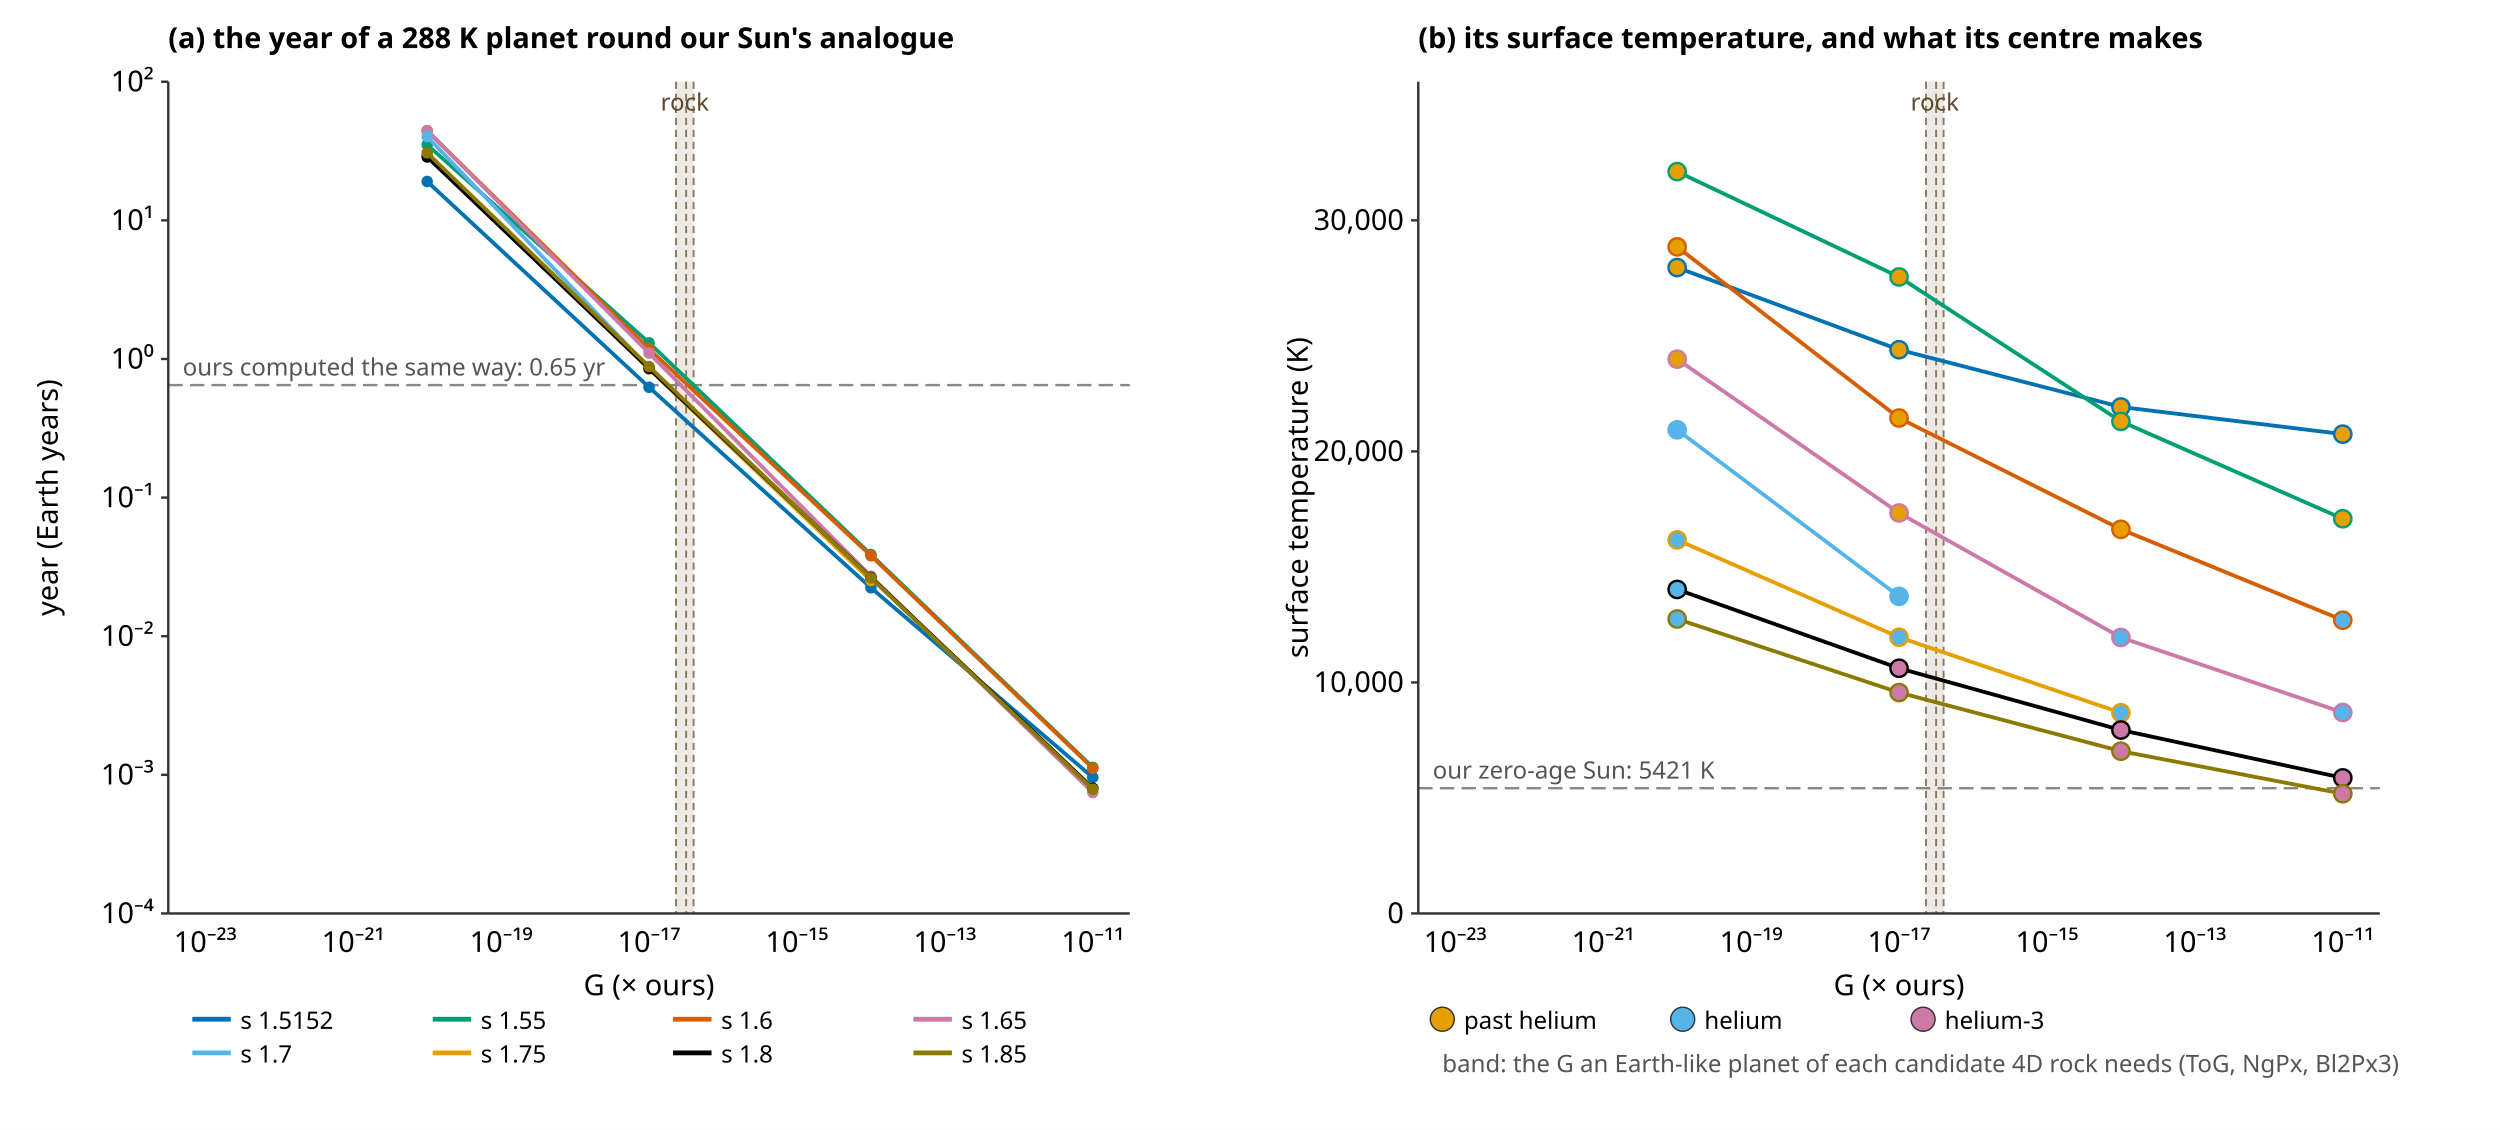
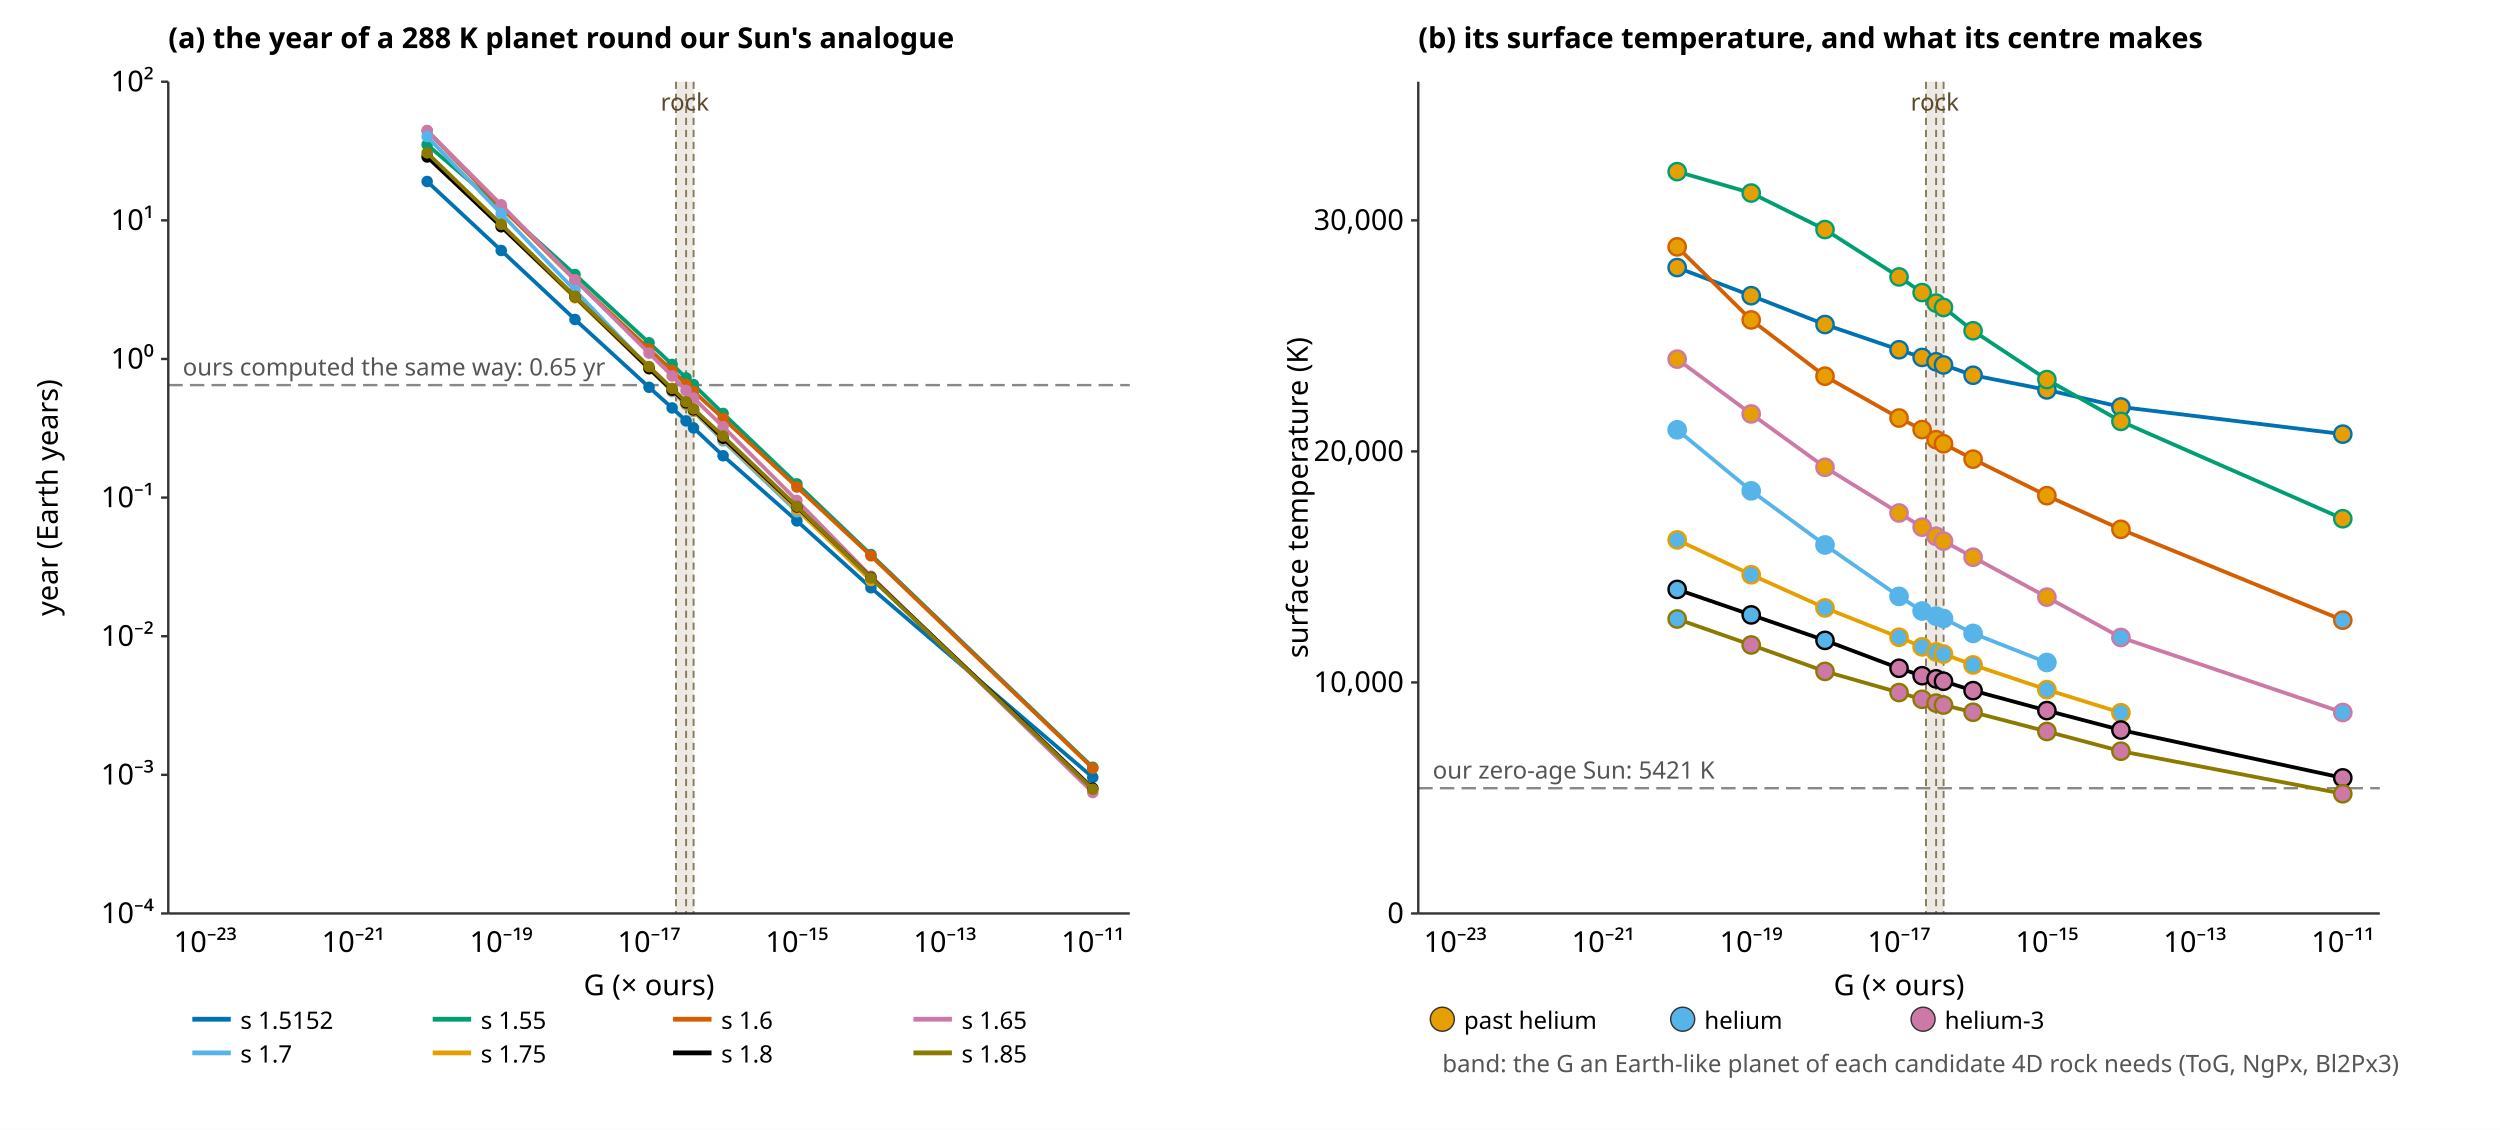
<svg xmlns="http://www.w3.org/2000/svg" viewBox="0 0 1040 470" font-family="system-ui, sans-serif" font-size="12">
  <rect width="1040" height="470" fill="#fff" />
  <text x="70" y="20" font-weight="600">(a) the year of a 288 K planet round our Sun's analogue</text>
  <rect x="281.209" y="34" width="7.333" height="346" fill="#8a7a5a" opacity="0.16" />
  <line x1="288.541" x2="288.541" y1="34" y2="380" stroke="#8a7a5a" stroke-width="0.8" stroke-dasharray="3 2" />
  <line x1="285.424" x2="285.424" y1="34" y2="380" stroke="#8a7a5a" stroke-width="0.8" stroke-dasharray="3 2" />
  <line x1="281.209" x2="281.209" y1="34" y2="380" stroke="#8a7a5a" stroke-width="0.8" stroke-dasharray="3 2" />
  <text x="284.875" y="46" text-anchor="middle" font-size="10" fill="#5a4a2a">rock</text>
  <line x1="70" x2="470" y1="160.206" y2="160.206" stroke="#888" stroke-dasharray="6 3" />
  <text x="76" y="156.206" font-size="10" fill="#555">ours computed the same way: 0.65 yr</text>
-   <polyline fill="none" stroke="#0072B2" stroke-width="1.6" points="177.7,75.5 270.0,161.1 362.3,244.5 454.6,323.4" />
+   <polyline fill="none" stroke="#0072B2" stroke-width="1.6" points="177.7,75.5 208.5,104.2 239.2,132.9 270.0,161.1 279.6,169.7 285.4,175.1 288.5,178.0 300.8,189.6 331.5,216.7 362.3,244.5 454.6,323.4" />
  <circle cx="177.7" cy="75.5" r="2.4" fill="#0072B2" />
+   <circle cx="208.5" cy="104.2" r="2.4" fill="#0072B2" />
+   <circle cx="239.2" cy="132.9" r="2.4" fill="#0072B2" />
  <circle cx="270.0" cy="161.1" r="2.4" fill="#0072B2" />
+   <circle cx="279.6" cy="169.7" r="2.4" fill="#0072B2" />
+   <circle cx="285.4" cy="175.1" r="2.4" fill="#0072B2" />
+   <circle cx="288.5" cy="178.0" r="2.4" fill="#0072B2" />
+   <circle cx="300.8" cy="189.6" r="2.4" fill="#0072B2" />
+   <circle cx="331.5" cy="216.7" r="2.4" fill="#0072B2" />
  <circle cx="362.3" cy="244.5" r="2.4" fill="#0072B2" />
  <circle cx="454.6" cy="323.4" r="2.4" fill="#0072B2" />
-   <polyline fill="none" stroke="#009E73" stroke-width="1.6" points="177.7,60.2 270.0,142.6 362.3,230.7 454.6,319.2" />
+   <polyline fill="none" stroke="#009E73" stroke-width="1.6" points="177.7,60.2 208.5,86.6 239.2,114.2 270.0,142.6 279.6,151.6 285.4,157.2 288.5,160.0 300.8,172.0 331.5,201.3 362.3,230.7 454.6,319.2" />
  <circle cx="177.7" cy="60.2" r="2.4" fill="#009E73" />
+   <circle cx="208.5" cy="86.6" r="2.4" fill="#009E73" />
+   <circle cx="239.2" cy="114.2" r="2.4" fill="#009E73" />
  <circle cx="270.0" cy="142.6" r="2.4" fill="#009E73" />
+   <circle cx="279.6" cy="151.6" r="2.4" fill="#009E73" />
+   <circle cx="285.4" cy="157.2" r="2.4" fill="#009E73" />
+   <circle cx="288.5" cy="160.0" r="2.4" fill="#009E73" />
+   <circle cx="300.8" cy="172.0" r="2.4" fill="#009E73" />
+   <circle cx="331.5" cy="201.3" r="2.4" fill="#009E73" />
  <circle cx="362.3" cy="230.7" r="2.4" fill="#009E73" />
  <circle cx="454.6" cy="319.2" r="2.4" fill="#009E73" />
-   <polyline fill="none" stroke="#D55E00" stroke-width="1.6" points="177.7,54.4 270.0,145.2 362.3,231.2 454.6,319.6" />
+   <polyline fill="none" stroke="#D55E00" stroke-width="1.6" points="177.7,54.4 208.5,86.2 239.2,116.5 270.0,145.2 279.6,154.1 285.4,159.9 288.5,162.8 300.8,174.0 331.5,202.6 362.3,231.2 454.6,319.6" />
  <circle cx="177.7" cy="54.4" r="2.4" fill="#D55E00" />
+   <circle cx="208.5" cy="86.2" r="2.4" fill="#D55E00" />
+   <circle cx="239.2" cy="116.5" r="2.4" fill="#D55E00" />
  <circle cx="270.0" cy="145.2" r="2.4" fill="#D55E00" />
+   <circle cx="279.6" cy="154.1" r="2.4" fill="#D55E00" />
+   <circle cx="285.4" cy="159.9" r="2.4" fill="#D55E00" />
+   <circle cx="288.5" cy="162.8" r="2.4" fill="#D55E00" />
+   <circle cx="300.8" cy="174.0" r="2.4" fill="#D55E00" />
+   <circle cx="331.5" cy="202.6" r="2.4" fill="#D55E00" />
  <circle cx="362.3" cy="231.2" r="2.4" fill="#D55E00" />
  <circle cx="454.6" cy="319.6" r="2.4" fill="#D55E00" />
-   <polyline fill="none" stroke="#CC79A7" stroke-width="1.6" points="177.7,54.3 270.0,146.9 362.3,239.7 454.6,329.7" />
+   <polyline fill="none" stroke="#CC79A7" stroke-width="1.6" points="177.7,54.3 208.5,85.2 239.2,116.4 270.0,146.9 279.6,156.4 285.4,162.4 288.5,165.6 300.8,177.5 331.5,208.2 362.3,239.7 454.6,329.7" />
  <circle cx="177.7" cy="54.3" r="2.4" fill="#CC79A7" />
+   <circle cx="208.5" cy="85.2" r="2.4" fill="#CC79A7" />
+   <circle cx="239.2" cy="116.4" r="2.4" fill="#CC79A7" />
  <circle cx="270.0" cy="146.9" r="2.4" fill="#CC79A7" />
+   <circle cx="279.6" cy="156.4" r="2.4" fill="#CC79A7" />
+   <circle cx="285.4" cy="162.4" r="2.4" fill="#CC79A7" />
+   <circle cx="288.5" cy="165.6" r="2.4" fill="#CC79A7" />
+   <circle cx="300.8" cy="177.5" r="2.4" fill="#CC79A7" />
+   <circle cx="331.5" cy="208.2" r="2.4" fill="#CC79A7" />
  <circle cx="362.3" cy="239.7" r="2.4" fill="#CC79A7" />
  <circle cx="454.6" cy="329.7" r="2.4" fill="#CC79A7" />
-   <polyline fill="none" stroke="#56B4E9" stroke-width="1.6" points="177.7,56.8 270.0,153.0" />
+   <polyline fill="none" stroke="#56B4E9" stroke-width="1.6" points="177.7,56.8 208.5,88.9 239.2,120.8 270.0,153.0 279.6,162.9 285.4,168.3 288.5,171.2 300.8,183.4 331.5,212.9" />
  <circle cx="177.7" cy="56.8" r="2.4" fill="#56B4E9" />
+   <circle cx="208.5" cy="88.9" r="2.4" fill="#56B4E9" />
+   <circle cx="239.2" cy="120.8" r="2.4" fill="#56B4E9" />
  <circle cx="270.0" cy="153.0" r="2.4" fill="#56B4E9" />
-   <polyline fill="none" stroke="#E69F00" stroke-width="1.6" points="177.7,64.6 270.0,153.5 362.3,241.5" />
+   <circle cx="279.6" cy="162.9" r="2.4" fill="#56B4E9" />
+   <circle cx="285.4" cy="168.3" r="2.4" fill="#56B4E9" />
+   <circle cx="288.5" cy="171.2" r="2.4" fill="#56B4E9" />
+   <circle cx="300.8" cy="183.4" r="2.4" fill="#56B4E9" />
+   <circle cx="331.5" cy="212.9" r="2.4" fill="#56B4E9" />
+   <polyline fill="none" stroke="#E69F00" stroke-width="1.6" points="177.7,64.6 208.5,94.3 239.2,123.9 270.0,153.5 279.6,162.6 285.4,168.1 288.5,171.0 300.8,182.7 331.5,212.0 362.3,241.5" />
  <circle cx="177.7" cy="64.6" r="2.4" fill="#E69F00" />
+   <circle cx="208.5" cy="94.3" r="2.4" fill="#E69F00" />
+   <circle cx="239.2" cy="123.9" r="2.4" fill="#E69F00" />
  <circle cx="270.0" cy="153.5" r="2.4" fill="#E69F00" />
+   <circle cx="279.6" cy="162.6" r="2.4" fill="#E69F00" />
+   <circle cx="285.4" cy="168.1" r="2.4" fill="#E69F00" />
+   <circle cx="288.5" cy="171.0" r="2.4" fill="#E69F00" />
+   <circle cx="300.8" cy="182.7" r="2.4" fill="#E69F00" />
+   <circle cx="331.5" cy="212.0" r="2.4" fill="#E69F00" />
  <circle cx="362.3" cy="241.5" r="2.4" fill="#E69F00" />
-   <polyline fill="none" stroke="#000000" stroke-width="1.6" points="177.7,65.3 270.0,153.3 362.3,240.2 454.6,327.9" />
+   <polyline fill="none" stroke="#000000" stroke-width="1.6" points="177.7,65.3 208.5,94.3 239.2,123.4 270.0,153.3 279.6,162.3 285.4,167.6 288.5,170.5 300.8,182.3 331.5,210.9 362.3,240.2 454.6,327.9" />
  <circle cx="177.7" cy="65.3" r="2.4" fill="#000000" />
+   <circle cx="208.5" cy="94.3" r="2.4" fill="#000000" />
+   <circle cx="239.2" cy="123.4" r="2.4" fill="#000000" />
  <circle cx="270.0" cy="153.3" r="2.4" fill="#000000" />
+   <circle cx="279.6" cy="162.3" r="2.4" fill="#000000" />
+   <circle cx="285.4" cy="167.6" r="2.4" fill="#000000" />
+   <circle cx="288.5" cy="170.5" r="2.4" fill="#000000" />
+   <circle cx="300.8" cy="182.3" r="2.4" fill="#000000" />
+   <circle cx="331.5" cy="210.9" r="2.4" fill="#000000" />
  <circle cx="362.3" cy="240.2" r="2.4" fill="#000000" />
  <circle cx="454.6" cy="327.9" r="2.4" fill="#000000" />
-   <polyline fill="none" stroke="#8C7A00" stroke-width="1.6" points="177.7,63.6 270.0,152.5 362.3,240.4 454.6,328.3" />
+   <polyline fill="none" stroke="#8C7A00" stroke-width="1.6" points="177.7,63.6 208.5,93.3 239.2,123.3 270.0,152.5 279.6,161.6 285.4,167.1 288.5,170.1 300.8,181.4 331.5,210.6 362.3,240.4 454.6,328.3" />
  <circle cx="177.7" cy="63.6" r="2.4" fill="#8C7A00" />
+   <circle cx="208.5" cy="93.3" r="2.4" fill="#8C7A00" />
+   <circle cx="239.2" cy="123.3" r="2.4" fill="#8C7A00" />
  <circle cx="270.0" cy="152.5" r="2.4" fill="#8C7A00" />
+   <circle cx="279.6" cy="161.6" r="2.4" fill="#8C7A00" />
+   <circle cx="285.4" cy="167.1" r="2.4" fill="#8C7A00" />
+   <circle cx="288.5" cy="170.1" r="2.4" fill="#8C7A00" />
+   <circle cx="300.8" cy="181.4" r="2.4" fill="#8C7A00" />
+   <circle cx="331.5" cy="210.6" r="2.4" fill="#8C7A00" />
  <circle cx="362.3" cy="240.4" r="2.4" fill="#8C7A00" />
  <circle cx="454.6" cy="328.3" r="2.4" fill="#8C7A00" />
  <line x1="70" y1="380" x2="470" y2="380" stroke="#333" />
  <line x1="70" y1="380" x2="70" y2="34" stroke="#333" />
  <text x="85.385" y="396" text-anchor="middle">10⁻²³</text>
  <text x="146.923" y="396" text-anchor="middle">10⁻²¹</text>
  <text x="208.462" y="396" text-anchor="middle">10⁻¹⁹</text>
  <text x="270" y="396" text-anchor="middle">10⁻¹⁷</text>
  <text x="331.538" y="396" text-anchor="middle">10⁻¹⁵</text>
  <text x="393.077" y="396" text-anchor="middle">10⁻¹³</text>
  <text x="454.615" y="396" text-anchor="middle">10⁻¹¹</text>
  <text x="64" y="384" text-anchor="end">10⁻⁴</text>
  <line x1="67" x2="70" y1="380" y2="380" stroke="#333" />
  <text x="64" y="326.333" text-anchor="end">10⁻³</text>
  <line x1="67" x2="70" y1="322.333" y2="322.333" stroke="#333" />
  <text x="64" y="268.667" text-anchor="end">10⁻²</text>
  <line x1="67" x2="70" y1="264.667" y2="264.667" stroke="#333" />
  <text x="64" y="211" text-anchor="end">10⁻¹</text>
  <line x1="67" x2="70" y1="207" y2="207" stroke="#333" />
  <text x="64" y="153.333" text-anchor="end">10⁰</text>
  <line x1="67" x2="70" y1="149.333" y2="149.333" stroke="#333" />
  <text x="64" y="95.667" text-anchor="end">10¹</text>
  <line x1="67" x2="70" y1="91.667" y2="91.667" stroke="#333" />
  <text x="64" y="38" text-anchor="end">10²</text>
  <line x1="67" x2="70" y1="34" y2="34" stroke="#333" />
  <text x="270" y="414" text-anchor="middle">G (× ours)</text>
  <text x="24" y="207" text-anchor="middle" transform="rotate(-90 24 207)">year (Earth years)</text>
  <text x="590" y="20" font-weight="600">(b) its surface temperature, and what its centre makes</text>
  <rect x="801.209" y="34" width="7.333" height="346" fill="#8a7a5a" opacity="0.16" />
  <line x1="808.541" x2="808.541" y1="34" y2="380" stroke="#8a7a5a" stroke-width="0.8" stroke-dasharray="3 2" />
  <line x1="805.424" x2="805.424" y1="34" y2="380" stroke="#8a7a5a" stroke-width="0.8" stroke-dasharray="3 2" />
  <line x1="801.209" x2="801.209" y1="34" y2="380" stroke="#8a7a5a" stroke-width="0.8" stroke-dasharray="3 2" />
  <text x="804.875" y="46" text-anchor="middle" font-size="10" fill="#5a4a2a">rock</text>
  <line x1="590" x2="990" y1="327.898" y2="327.898" stroke="#888" stroke-dasharray="6 3" />
  <text x="596" y="323.898" font-size="10" fill="#555">our zero-age Sun: 5421 K</text>
-   <polyline fill="none" stroke="#0072B2" stroke-width="1.6" points="697.7,111.3 790.0,145.5 882.3,169.3 974.6,180.6" />
+   <polyline fill="none" stroke="#0072B2" stroke-width="1.6" points="697.7,111.3 728.5,123.0 759.2,135.0 790.0,145.5 799.6,148.7 805.4,150.5 808.5,151.8 820.8,156.1 851.5,162.2 882.3,169.3 974.6,180.6" />
  <circle cx="697.7" cy="111.3" r="3.6" fill="#E69F00" stroke="#0072B2" stroke-width="1" />
+   <circle cx="728.5" cy="123.0" r="3.6" fill="#E69F00" stroke="#0072B2" stroke-width="1" />
+   <circle cx="759.2" cy="135.0" r="3.6" fill="#E69F00" stroke="#0072B2" stroke-width="1" />
  <circle cx="790.0" cy="145.5" r="3.6" fill="#E69F00" stroke="#0072B2" stroke-width="1" />
+   <circle cx="799.6" cy="148.7" r="3.6" fill="#E69F00" stroke="#0072B2" stroke-width="1" />
+   <circle cx="805.4" cy="150.5" r="3.6" fill="#E69F00" stroke="#0072B2" stroke-width="1" />
+   <circle cx="808.5" cy="151.8" r="3.6" fill="#E69F00" stroke="#0072B2" stroke-width="1" />
+   <circle cx="820.8" cy="156.1" r="3.6" fill="#E69F00" stroke="#0072B2" stroke-width="1" />
+   <circle cx="851.5" cy="162.2" r="3.6" fill="#E69F00" stroke="#0072B2" stroke-width="1" />
  <circle cx="882.3" cy="169.3" r="3.6" fill="#E69F00" stroke="#0072B2" stroke-width="1" />
  <circle cx="974.6" cy="180.6" r="3.6" fill="#E69F00" stroke="#0072B2" stroke-width="1" />
-   <polyline fill="none" stroke="#009E73" stroke-width="1.6" points="697.7,71.4 790.0,115.2 882.3,175.3 974.6,215.8" />
+   <polyline fill="none" stroke="#009E73" stroke-width="1.6" points="697.7,71.4 728.5,80.3 759.2,95.5 790.0,115.2 799.6,121.7 805.4,126.1 808.5,127.9 820.8,137.6 851.5,157.9 882.3,175.3 974.6,215.8" />
  <circle cx="697.7" cy="71.4" r="3.6" fill="#E69F00" stroke="#009E73" stroke-width="1" />
+   <circle cx="728.5" cy="80.3" r="3.6" fill="#E69F00" stroke="#009E73" stroke-width="1" />
+   <circle cx="759.2" cy="95.5" r="3.6" fill="#E69F00" stroke="#009E73" stroke-width="1" />
  <circle cx="790.0" cy="115.2" r="3.6" fill="#E69F00" stroke="#009E73" stroke-width="1" />
+   <circle cx="799.6" cy="121.7" r="3.6" fill="#E69F00" stroke="#009E73" stroke-width="1" />
+   <circle cx="805.4" cy="126.1" r="3.6" fill="#E69F00" stroke="#009E73" stroke-width="1" />
+   <circle cx="808.5" cy="127.9" r="3.6" fill="#E69F00" stroke="#009E73" stroke-width="1" />
+   <circle cx="820.8" cy="137.6" r="3.6" fill="#E69F00" stroke="#009E73" stroke-width="1" />
+   <circle cx="851.5" cy="157.9" r="3.6" fill="#E69F00" stroke="#009E73" stroke-width="1" />
  <circle cx="882.3" cy="175.3" r="3.6" fill="#E69F00" stroke="#009E73" stroke-width="1" />
  <circle cx="974.6" cy="215.8" r="3.6" fill="#E69F00" stroke="#009E73" stroke-width="1" />
-   <polyline fill="none" stroke="#D55E00" stroke-width="1.6" points="697.7,102.7 790.0,173.9 882.3,220.2 974.6,258.0" />
+   <polyline fill="none" stroke="#D55E00" stroke-width="1.6" points="697.7,102.7 728.5,133.1 759.2,156.5 790.0,173.9 799.6,178.7 805.4,182.9 808.5,184.6 820.8,191.0 851.5,206.2 882.3,220.2 974.6,258.0" />
  <circle cx="697.7" cy="102.7" r="3.6" fill="#E69F00" stroke="#D55E00" stroke-width="1" />
+   <circle cx="728.5" cy="133.1" r="3.6" fill="#E69F00" stroke="#D55E00" stroke-width="1" />
+   <circle cx="759.2" cy="156.5" r="3.6" fill="#E69F00" stroke="#D55E00" stroke-width="1" />
  <circle cx="790.0" cy="173.9" r="3.6" fill="#E69F00" stroke="#D55E00" stroke-width="1" />
+   <circle cx="799.6" cy="178.7" r="3.6" fill="#E69F00" stroke="#D55E00" stroke-width="1" />
+   <circle cx="805.4" cy="182.9" r="3.6" fill="#E69F00" stroke="#D55E00" stroke-width="1" />
+   <circle cx="808.5" cy="184.6" r="3.6" fill="#E69F00" stroke="#D55E00" stroke-width="1" />
+   <circle cx="820.8" cy="191.0" r="3.6" fill="#E69F00" stroke="#D55E00" stroke-width="1" />
+   <circle cx="851.5" cy="206.2" r="3.6" fill="#E69F00" stroke="#D55E00" stroke-width="1" />
  <circle cx="882.3" cy="220.2" r="3.6" fill="#E69F00" stroke="#D55E00" stroke-width="1" />
  <circle cx="974.6" cy="258.0" r="3.6" fill="#56B4E9" stroke="#D55E00" stroke-width="1" />
-   <polyline fill="none" stroke="#CC79A7" stroke-width="1.6" points="697.7,149.4 790.0,213.4 882.3,265.2 974.6,296.4" />
+   <polyline fill="none" stroke="#CC79A7" stroke-width="1.6" points="697.7,149.4 728.5,172.2 759.2,194.4 790.0,213.4 799.6,219.3 805.4,223.1 808.5,225.1 820.8,231.8 851.5,248.4 882.3,265.2 974.6,296.4" />
  <circle cx="697.7" cy="149.4" r="3.6" fill="#E69F00" stroke="#CC79A7" stroke-width="1" />
+   <circle cx="728.5" cy="172.2" r="3.6" fill="#E69F00" stroke="#CC79A7" stroke-width="1" />
+   <circle cx="759.2" cy="194.4" r="3.6" fill="#E69F00" stroke="#CC79A7" stroke-width="1" />
  <circle cx="790.0" cy="213.4" r="3.6" fill="#E69F00" stroke="#CC79A7" stroke-width="1" />
+   <circle cx="799.6" cy="219.3" r="3.6" fill="#E69F00" stroke="#CC79A7" stroke-width="1" />
+   <circle cx="805.4" cy="223.1" r="3.6" fill="#E69F00" stroke="#CC79A7" stroke-width="1" />
+   <circle cx="808.5" cy="225.1" r="3.6" fill="#E69F00" stroke="#CC79A7" stroke-width="1" />
+   <circle cx="820.8" cy="231.8" r="3.6" fill="#E69F00" stroke="#CC79A7" stroke-width="1" />
+   <circle cx="851.5" cy="248.4" r="3.6" fill="#E69F00" stroke="#CC79A7" stroke-width="1" />
  <circle cx="882.3" cy="265.2" r="3.6" fill="#56B4E9" stroke="#CC79A7" stroke-width="1" />
  <circle cx="974.6" cy="296.4" r="3.6" fill="#56B4E9" stroke="#CC79A7" stroke-width="1" />
-   <polyline fill="none" stroke="#56B4E9" stroke-width="1.6" points="697.7,178.8 790.0,248.1" />
+   <polyline fill="none" stroke="#56B4E9" stroke-width="1.6" points="697.7,178.8 728.5,204.2 759.2,226.7 790.0,248.1 799.6,254.2 805.4,256.3 808.5,257.3 820.8,263.5 851.5,275.6" />
  <circle cx="697.7" cy="178.8" r="3.6" fill="#56B4E9" stroke="#56B4E9" stroke-width="1" />
+   <circle cx="728.5" cy="204.2" r="3.6" fill="#56B4E9" stroke="#56B4E9" stroke-width="1" />
+   <circle cx="759.2" cy="226.7" r="3.6" fill="#56B4E9" stroke="#56B4E9" stroke-width="1" />
  <circle cx="790.0" cy="248.1" r="3.6" fill="#56B4E9" stroke="#56B4E9" stroke-width="1" />
-   <polyline fill="none" stroke="#E69F00" stroke-width="1.6" points="697.7,224.6 790.0,265.1 882.3,296.5" />
+   <circle cx="799.6" cy="254.2" r="3.6" fill="#56B4E9" stroke="#56B4E9" stroke-width="1" />
+   <circle cx="805.4" cy="256.3" r="3.6" fill="#56B4E9" stroke="#56B4E9" stroke-width="1" />
+   <circle cx="808.5" cy="257.3" r="3.6" fill="#56B4E9" stroke="#56B4E9" stroke-width="1" />
+   <circle cx="820.8" cy="263.5" r="3.6" fill="#56B4E9" stroke="#56B4E9" stroke-width="1" />
+   <circle cx="851.5" cy="275.6" r="3.6" fill="#56B4E9" stroke="#56B4E9" stroke-width="1" />
+   <polyline fill="none" stroke="#E69F00" stroke-width="1.6" points="697.7,224.6 728.5,239.1 759.2,252.9 790.0,265.1 799.6,269.1 805.4,271.2 808.5,272.1 820.8,276.6 851.5,286.9 882.3,296.5" />
  <circle cx="697.7" cy="224.6" r="3.6" fill="#56B4E9" stroke="#E69F00" stroke-width="1" />
+   <circle cx="728.5" cy="239.1" r="3.6" fill="#56B4E9" stroke="#E69F00" stroke-width="1" />
+   <circle cx="759.2" cy="252.9" r="3.6" fill="#56B4E9" stroke="#E69F00" stroke-width="1" />
  <circle cx="790.0" cy="265.1" r="3.6" fill="#56B4E9" stroke="#E69F00" stroke-width="1" />
+   <circle cx="799.6" cy="269.1" r="3.6" fill="#56B4E9" stroke="#E69F00" stroke-width="1" />
+   <circle cx="805.4" cy="271.2" r="3.6" fill="#56B4E9" stroke="#E69F00" stroke-width="1" />
+   <circle cx="808.5" cy="272.1" r="3.6" fill="#56B4E9" stroke="#E69F00" stroke-width="1" />
+   <circle cx="820.8" cy="276.6" r="3.6" fill="#56B4E9" stroke="#E69F00" stroke-width="1" />
+   <circle cx="851.5" cy="286.9" r="3.6" fill="#56B4E9" stroke="#E69F00" stroke-width="1" />
  <circle cx="882.3" cy="296.5" r="3.6" fill="#56B4E9" stroke="#E69F00" stroke-width="1" />
-   <polyline fill="none" stroke="#000000" stroke-width="1.6" points="697.7,245.2 790.0,278.0 882.3,303.7 974.6,323.6" />
+   <polyline fill="none" stroke="#000000" stroke-width="1.6" points="697.7,245.2 728.5,255.8 759.2,266.4 790.0,278.0 799.6,281.1 805.4,282.4 808.5,283.4 820.8,287.3 851.5,295.6 882.3,303.7 974.6,323.6" />
  <circle cx="697.7" cy="245.2" r="3.6" fill="#56B4E9" stroke="#000000" stroke-width="1" />
+   <circle cx="728.5" cy="255.8" r="3.6" fill="#56B4E9" stroke="#000000" stroke-width="1" />
+   <circle cx="759.2" cy="266.4" r="3.6" fill="#56B4E9" stroke="#000000" stroke-width="1" />
  <circle cx="790.0" cy="278.0" r="3.6" fill="#CC79A7" stroke="#000000" stroke-width="1" />
+   <circle cx="799.6" cy="281.1" r="3.6" fill="#CC79A7" stroke="#000000" stroke-width="1" />
+   <circle cx="805.4" cy="282.4" r="3.6" fill="#CC79A7" stroke="#000000" stroke-width="1" />
+   <circle cx="808.5" cy="283.4" r="3.6" fill="#CC79A7" stroke="#000000" stroke-width="1" />
+   <circle cx="820.8" cy="287.3" r="3.6" fill="#CC79A7" stroke="#000000" stroke-width="1" />
+   <circle cx="851.5" cy="295.6" r="3.6" fill="#CC79A7" stroke="#000000" stroke-width="1" />
  <circle cx="882.3" cy="303.7" r="3.6" fill="#CC79A7" stroke="#000000" stroke-width="1" />
  <circle cx="974.6" cy="323.6" r="3.6" fill="#CC79A7" stroke="#000000" stroke-width="1" />
-   <polyline fill="none" stroke="#8C7A00" stroke-width="1.6" points="697.7,257.5 790.0,288.1 882.3,312.5 974.6,330.2" />
+   <polyline fill="none" stroke="#8C7A00" stroke-width="1.6" points="697.7,257.5 728.5,268.3 759.2,279.3 790.0,288.1 799.6,290.9 805.4,292.5 808.5,293.3 820.8,296.3 851.5,304.3 882.3,312.5 974.6,330.2" />
  <circle cx="697.7" cy="257.5" r="3.6" fill="#56B4E9" stroke="#8C7A00" stroke-width="1" />
+   <circle cx="728.5" cy="268.3" r="3.6" fill="#CC79A7" stroke="#8C7A00" stroke-width="1" />
+   <circle cx="759.2" cy="279.3" r="3.6" fill="#CC79A7" stroke="#8C7A00" stroke-width="1" />
  <circle cx="790.0" cy="288.1" r="3.6" fill="#CC79A7" stroke="#8C7A00" stroke-width="1" />
+   <circle cx="799.6" cy="290.9" r="3.6" fill="#CC79A7" stroke="#8C7A00" stroke-width="1" />
+   <circle cx="805.4" cy="292.5" r="3.6" fill="#CC79A7" stroke="#8C7A00" stroke-width="1" />
+   <circle cx="808.5" cy="293.3" r="3.6" fill="#CC79A7" stroke="#8C7A00" stroke-width="1" />
+   <circle cx="820.8" cy="296.3" r="3.6" fill="#CC79A7" stroke="#8C7A00" stroke-width="1" />
+   <circle cx="851.5" cy="304.3" r="3.6" fill="#CC79A7" stroke="#8C7A00" stroke-width="1" />
  <circle cx="882.3" cy="312.5" r="3.6" fill="#CC79A7" stroke="#8C7A00" stroke-width="1" />
  <circle cx="974.6" cy="330.2" r="3.6" fill="#CC79A7" stroke="#8C7A00" stroke-width="1" />
  <line x1="590" y1="380" x2="990" y2="380" stroke="#333" />
  <line x1="590" y1="380" x2="590" y2="34" stroke="#333" />
  <text x="605.385" y="396" text-anchor="middle">10⁻²³</text>
  <text x="666.923" y="396" text-anchor="middle">10⁻²¹</text>
  <text x="728.462" y="396" text-anchor="middle">10⁻¹⁹</text>
  <text x="790" y="396" text-anchor="middle">10⁻¹⁷</text>
  <text x="851.538" y="396" text-anchor="middle">10⁻¹⁵</text>
  <text x="913.077" y="396" text-anchor="middle">10⁻¹³</text>
  <text x="974.615" y="396" text-anchor="middle">10⁻¹¹</text>
  <text x="584" y="384" text-anchor="end">0</text>
  <line x1="587" x2="590" y1="380" y2="380" stroke="#333" />
  <text x="584" y="287.889" text-anchor="end">10,000</text>
  <line x1="587" x2="590" y1="283.889" y2="283.889" stroke="#333" />
  <text x="584" y="191.778" text-anchor="end">20,000</text>
  <line x1="587" x2="590" y1="187.778" y2="187.778" stroke="#333" />
  <text x="584" y="95.667" text-anchor="end">30,000</text>
  <line x1="587" x2="590" y1="91.667" y2="91.667" stroke="#333" />
  <text x="790" y="414" text-anchor="middle">G (× ours)</text>
  <text x="544" y="207" text-anchor="middle" transform="rotate(-90 544 207)">surface temperature (K)</text>
  <line x1="80" x2="96" y1="424" y2="424" stroke="#0072B2" stroke-width="2" />
  <text x="100" y="428" font-size="10">s 1.5152</text>
  <line x1="180" x2="196" y1="424" y2="424" stroke="#009E73" stroke-width="2" />
  <text x="200" y="428" font-size="10">s 1.55</text>
  <line x1="280" x2="296" y1="424" y2="424" stroke="#D55E00" stroke-width="2" />
  <text x="300" y="428" font-size="10">s 1.6</text>
  <line x1="380" x2="396" y1="424" y2="424" stroke="#CC79A7" stroke-width="2" />
  <text x="400" y="428" font-size="10">s 1.65</text>
  <line x1="80" x2="96" y1="438" y2="438" stroke="#56B4E9" stroke-width="2" />
  <text x="100" y="442" font-size="10">s 1.7</text>
  <line x1="180" x2="196" y1="438" y2="438" stroke="#E69F00" stroke-width="2" />
  <text x="200" y="442" font-size="10">s 1.75</text>
  <line x1="280" x2="296" y1="438" y2="438" stroke="#000000" stroke-width="2" />
  <text x="300" y="442" font-size="10">s 1.8</text>
  <line x1="380" x2="396" y1="438" y2="438" stroke="#8C7A00" stroke-width="2" />
  <text x="400" y="442" font-size="10">s 1.85</text>
  <circle cx="600" cy="424" r="5" fill="#E69F00" stroke="#333" stroke-width="0.6" />
  <text x="609" y="428" font-size="10">past helium</text>
  <circle cx="700" cy="424" r="5" fill="#56B4E9" stroke="#333" stroke-width="0.6" />
  <text x="709" y="428" font-size="10">helium</text>
  <circle cx="800" cy="424" r="5" fill="#CC79A7" stroke="#333" stroke-width="0.6" />
  <text x="809" y="428" font-size="10">helium-3</text>
  <text x="600" y="446" font-size="10" fill="#555">band: the G an Earth-like planet of each candidate 4D rock needs (ToG, NgPx, Bl2Px3)</text>
</svg>
